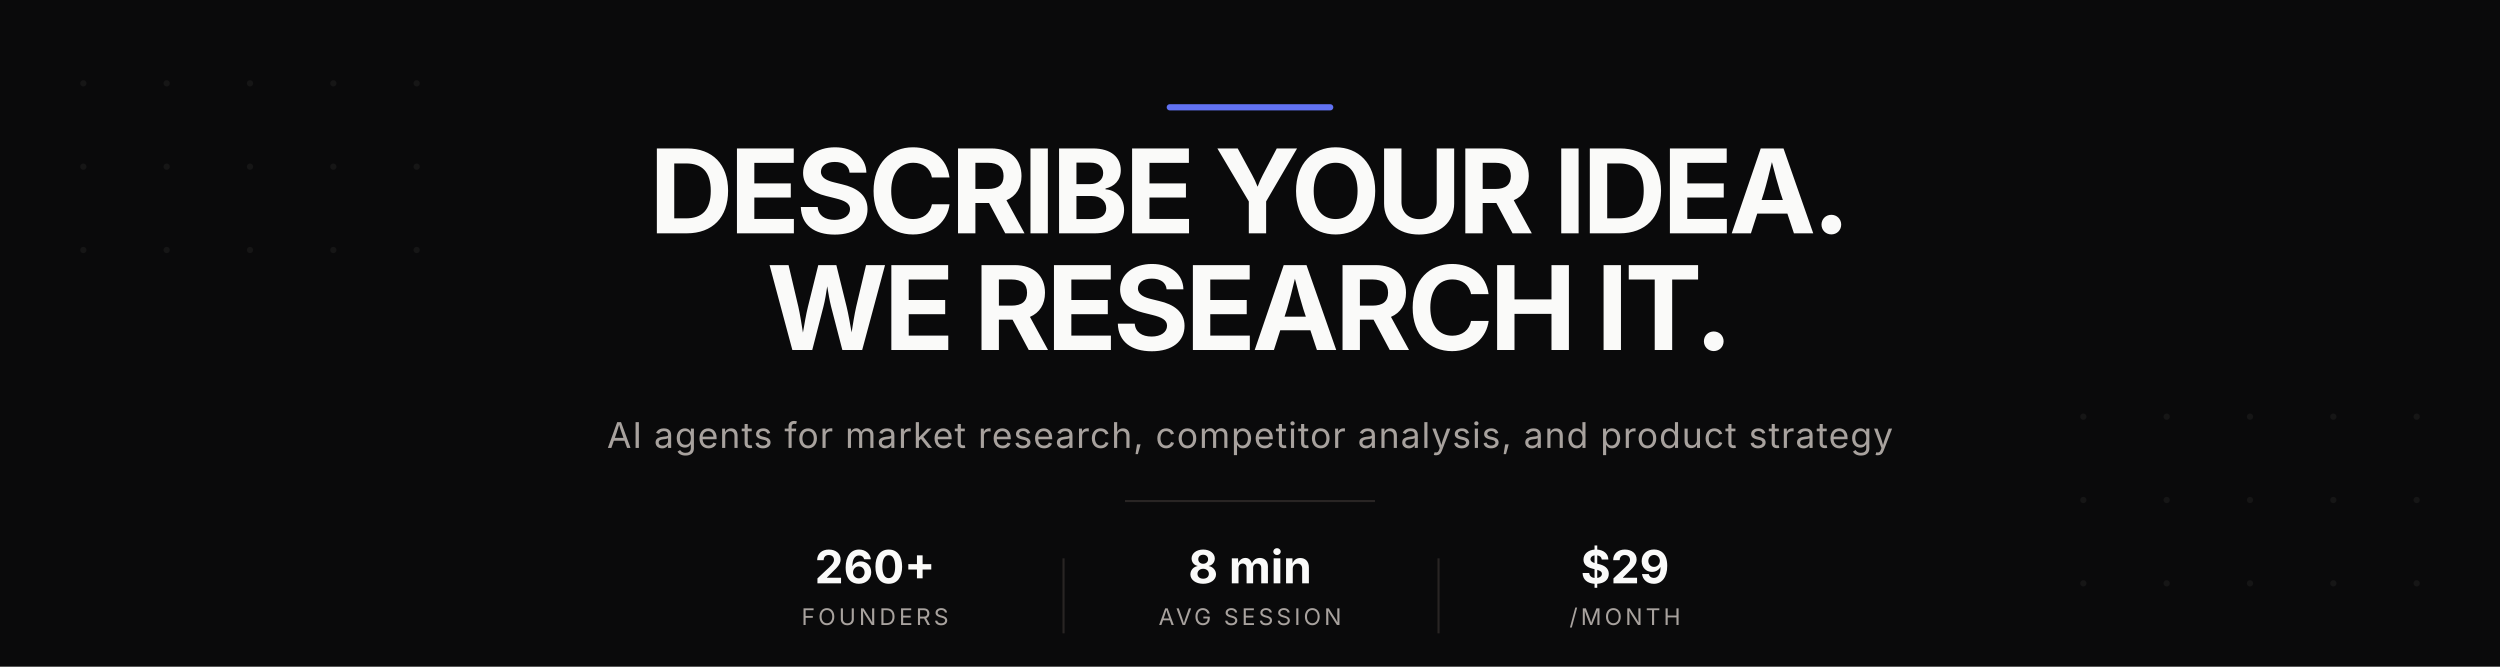
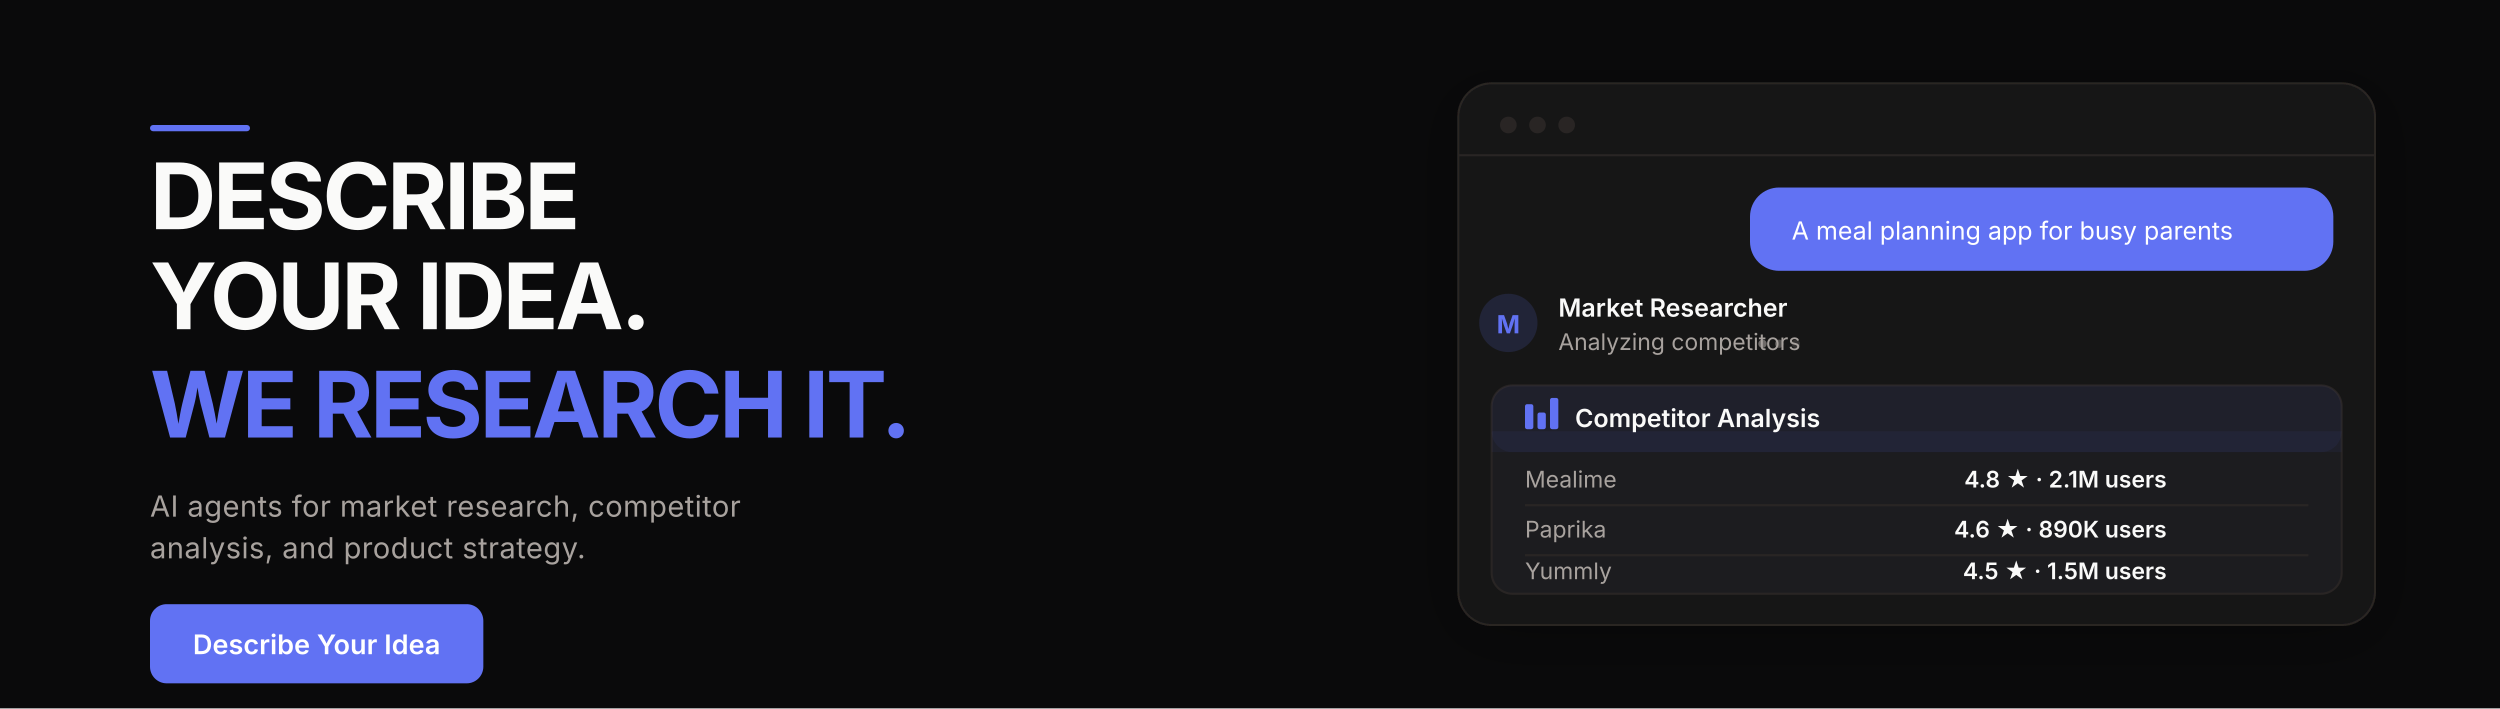
- <svg xmlns="http://www.w3.org/2000/svg" width="1200" height="320" viewBox="0 0 1200 320">
-   <rect width="1200" height="320" fill="#0a0a0b" />
-   <g fill="#a8a29e" opacity="0.08">
-     <circle cx="40" cy="40" r="1.5" />
-     <circle cx="80" cy="40" r="1.5" />
-     <circle cx="120" cy="40" r="1.5" />
-     <circle cx="160" cy="40" r="1.5" />
-     <circle cx="200" cy="40" r="1.5" />
-     <circle cx="40" cy="80" r="1.5" />
-     <circle cx="80" cy="80" r="1.5" />
-     <circle cx="120" cy="80" r="1.5" />
-     <circle cx="160" cy="80" r="1.5" />
-     <circle cx="200" cy="80" r="1.5" />
-     <circle cx="40" cy="120" r="1.5" />
-     <circle cx="80" cy="120" r="1.5" />
-     <circle cx="120" cy="120" r="1.5" />
-     <circle cx="160" cy="120" r="1.5" />
-     <circle cx="200" cy="120" r="1.5" />
-     <circle cx="1000" cy="200" r="1.5" />
-     <circle cx="1040" cy="200" r="1.5" />
-     <circle cx="1080" cy="200" r="1.5" />
-     <circle cx="1120" cy="200" r="1.5" />
-     <circle cx="1160" cy="200" r="1.5" />
-     <circle cx="1000" cy="240" r="1.5" />
-     <circle cx="1040" cy="240" r="1.5" />
-     <circle cx="1080" cy="240" r="1.5" />
-     <circle cx="1120" cy="240" r="1.5" />
-     <circle cx="1160" cy="240" r="1.5" />
-     <circle cx="1000" cy="280" r="1.5" />
-     <circle cx="1040" cy="280" r="1.5" />
-     <circle cx="1080" cy="280" r="1.5" />
-     <circle cx="1120" cy="280" r="1.5" />
-     <circle cx="1160" cy="280" r="1.5" />
+ <svg xmlns="http://www.w3.org/2000/svg" width="1200" height="340" viewBox="0 0 1200 340">
+   <defs>
+     <filter id="shadow-d" x="-4%" y="-4%" width="108%" height="112%">
+       <feDropShadow dx="0" dy="4" stdDeviation="16" flood-color="#000" flood-opacity="0.3" />
+     </filter>
+     <clipPath id="card-clip-d">
+       <rect x="700" y="40" width="440" height="260" rx="16" />
+     </clipPath>
+   </defs>
+   <rect width="1200" height="340" fill="#0a0a0b" />
+   <rect x="72" y="60" width="48" height="3" rx="1.5" fill="#6172f3" />
+   <text x="72" y="110" font-family="Inter, -apple-system, system-ui, sans-serif" font-size="44" font-weight="700" fill="#fafaf9" letter-spacing="-1.5">DESCRIBE</text>
+   <text x="72" y="158" font-family="Inter, -apple-system, system-ui, sans-serif" font-size="44" font-weight="700" fill="#fafaf9" letter-spacing="-1.5">YOUR IDEA.</text>
+   <text x="72" y="210" font-family="Inter, -apple-system, system-ui, sans-serif" font-size="44" font-weight="700" fill="#6172f3" letter-spacing="-1.5">WE RESEARCH IT.</text>
+   <text x="72" y="248" font-family="Inter, -apple-system, system-ui, sans-serif" font-size="14" fill="#a8a29e" letter-spacing="0.2">AI agents for market research, competitor</text>
+   <text x="72" y="268" font-family="Inter, -apple-system, system-ui, sans-serif" font-size="14" fill="#a8a29e" letter-spacing="0.2">analysis, and product strategy.</text>
+   <rect x="72" y="290" width="160" height="38" rx="8" fill="#6172f3" />
+   <text x="152" y="314" font-family="Inter, -apple-system, system-ui, sans-serif" font-size="13" font-weight="600" fill="#ffffff" text-anchor="middle">Describe Your Idea</text>
+   <g filter="url(#shadow-d)">
+     <rect x="700" y="40" width="440" height="260" rx="16" fill="#161618" stroke="#292524" stroke-width="1" />
  </g>
-   <rect x="560" y="50" width="80" height="3" rx="1.5" fill="#6172f3" />
-   <text x="600" y="112" font-family="Inter, system-ui, -apple-system, sans-serif" font-size="56" font-weight="700" fill="#fafaf9" text-anchor="middle" letter-spacing="-2">DESCRIBE YOUR IDEA.</text>
-   <text x="600" y="168" font-family="Inter, system-ui, -apple-system, sans-serif" font-size="56" font-weight="700" fill="#fafaf9" text-anchor="middle" letter-spacing="-2">WE RESEARCH IT.</text>
-   <text x="600" y="215" font-family="Inter, system-ui, -apple-system, sans-serif" font-size="17" fill="#a8a29e" text-anchor="middle" letter-spacing="0.5">AI agents for market research, competitor analysis, and product strategy</text>
-   <rect x="540" y="240" width="120" height="1" fill="#292524" />
-   <g font-family="Inter, system-ui, -apple-system, sans-serif" text-anchor="middle">
-     <text x="420" y="280" font-size="22" font-weight="700" fill="#fafaf9">260+</text>
-     <text x="420" y="300" font-size="11" fill="#a8a29e" letter-spacing="1.5">FOUNDERS</text>
-     <rect x="510" y="268" width="1" height="36" fill="#292524" />
-     <text x="600" y="280" font-size="22" font-weight="700" fill="#fafaf9">8 min</text>
-     <text x="600" y="300" font-size="11" fill="#a8a29e" letter-spacing="1.5">AVG SESSION</text>
-     <rect x="690" y="268" width="1" height="36" fill="#292524" />
-     <text x="780" y="280" font-size="22" font-weight="700" fill="#fafaf9">$29</text>
-     <text x="780" y="300" font-size="11" fill="#a8a29e" letter-spacing="1.5">/MONTH</text>
+   <g clip-path="url(#card-clip-d)">
+     <circle cx="724" cy="60" r="4" fill="#292524" />
+     <circle cx="738" cy="60" r="4" fill="#292524" />
+     <circle cx="752" cy="60" r="4" fill="#292524" />
+     <rect x="700" y="74" width="440" height="1" fill="#292524" />
+     <rect x="840" y="90" width="280" height="40" rx="14" fill="#6172f3" />
+     <text x="860" y="115" font-family="Inter, -apple-system, system-ui, sans-serif" font-size="12" fill="#ffffff">A meal planning app for busy parents</text>
+     <circle cx="724" cy="155" r="14" fill="#6172f3" opacity="0.15" />
+     <text x="724" y="160" font-family="Inter, -apple-system, system-ui, sans-serif" font-size="12" font-weight="700" fill="#6172f3" text-anchor="middle">M</text>
+     <text x="748" y="152" font-family="Inter, -apple-system, system-ui, sans-serif" font-size="12" font-weight="600" fill="#fafaf9">Market Researcher</text>
+     <text x="748" y="168" font-family="Inter, -apple-system, system-ui, sans-serif" font-size="11" fill="#a8a29e">Analyzing competitors</text>
+     <circle cx="846" cy="165" r="2" fill="#a8a29e" opacity="0.6" />
+     <circle cx="854" cy="165" r="2" fill="#a8a29e" opacity="0.4" />
+     <circle cx="862" cy="165" r="2" fill="#a8a29e" opacity="0.2" />
+     <rect x="716" y="185" width="408" height="100" rx="10" fill="#1c1c1f" stroke="#292524" stroke-width="1" />
+     <rect x="716" y="185" width="408" height="32" rx="10" fill="rgba(97, 114, 243, 0.06)" />
+     <rect x="716" y="207" width="408" height="10" fill="rgba(97, 114, 243, 0.06)" />
+     <rect x="732" y="194" width="4" height="12" rx="1" fill="#6172f3" />
+     <rect x="738" y="198" width="4" height="8" rx="1" fill="#6172f3" />
+     <rect x="744" y="191" width="4" height="15" rx="1" fill="#6172f3" />
+     <text x="756" y="205" font-family="Inter, -apple-system, system-ui, sans-serif" font-size="12" font-weight="600" fill="#fafaf9">Competitor Analysis</text>
+     <text x="732" y="234" font-family="Inter, -apple-system, system-ui, sans-serif" font-size="11" fill="#a8a29e">Mealime</text>
+     <text x="1040" y="234" font-family="Inter, -apple-system, system-ui, sans-serif" font-size="11" font-weight="600" fill="#fafaf9" text-anchor="end">4.8 ★ · 2.1M users</text>
+     <rect x="732" y="242" width="376" height="1" fill="#292524" />
+     <text x="732" y="258" font-family="Inter, -apple-system, system-ui, sans-serif" font-size="11" fill="#a8a29e">Paprika</text>
+     <text x="1040" y="258" font-family="Inter, -apple-system, system-ui, sans-serif" font-size="11" font-weight="600" fill="#fafaf9" text-anchor="end">4.6 ★ · 890K users</text>
+     <rect x="732" y="266" width="376" height="1" fill="#292524" />
+     <text x="732" y="278" font-family="Inter, -apple-system, system-ui, sans-serif" font-size="11" fill="#a8a29e">Yummly</text>
+     <text x="1040" y="278" font-family="Inter, -apple-system, system-ui, sans-serif" font-size="11" font-weight="600" fill="#fafaf9" text-anchor="end">4.5 ★ · 1.5M users</text>
  </g>
</svg>
